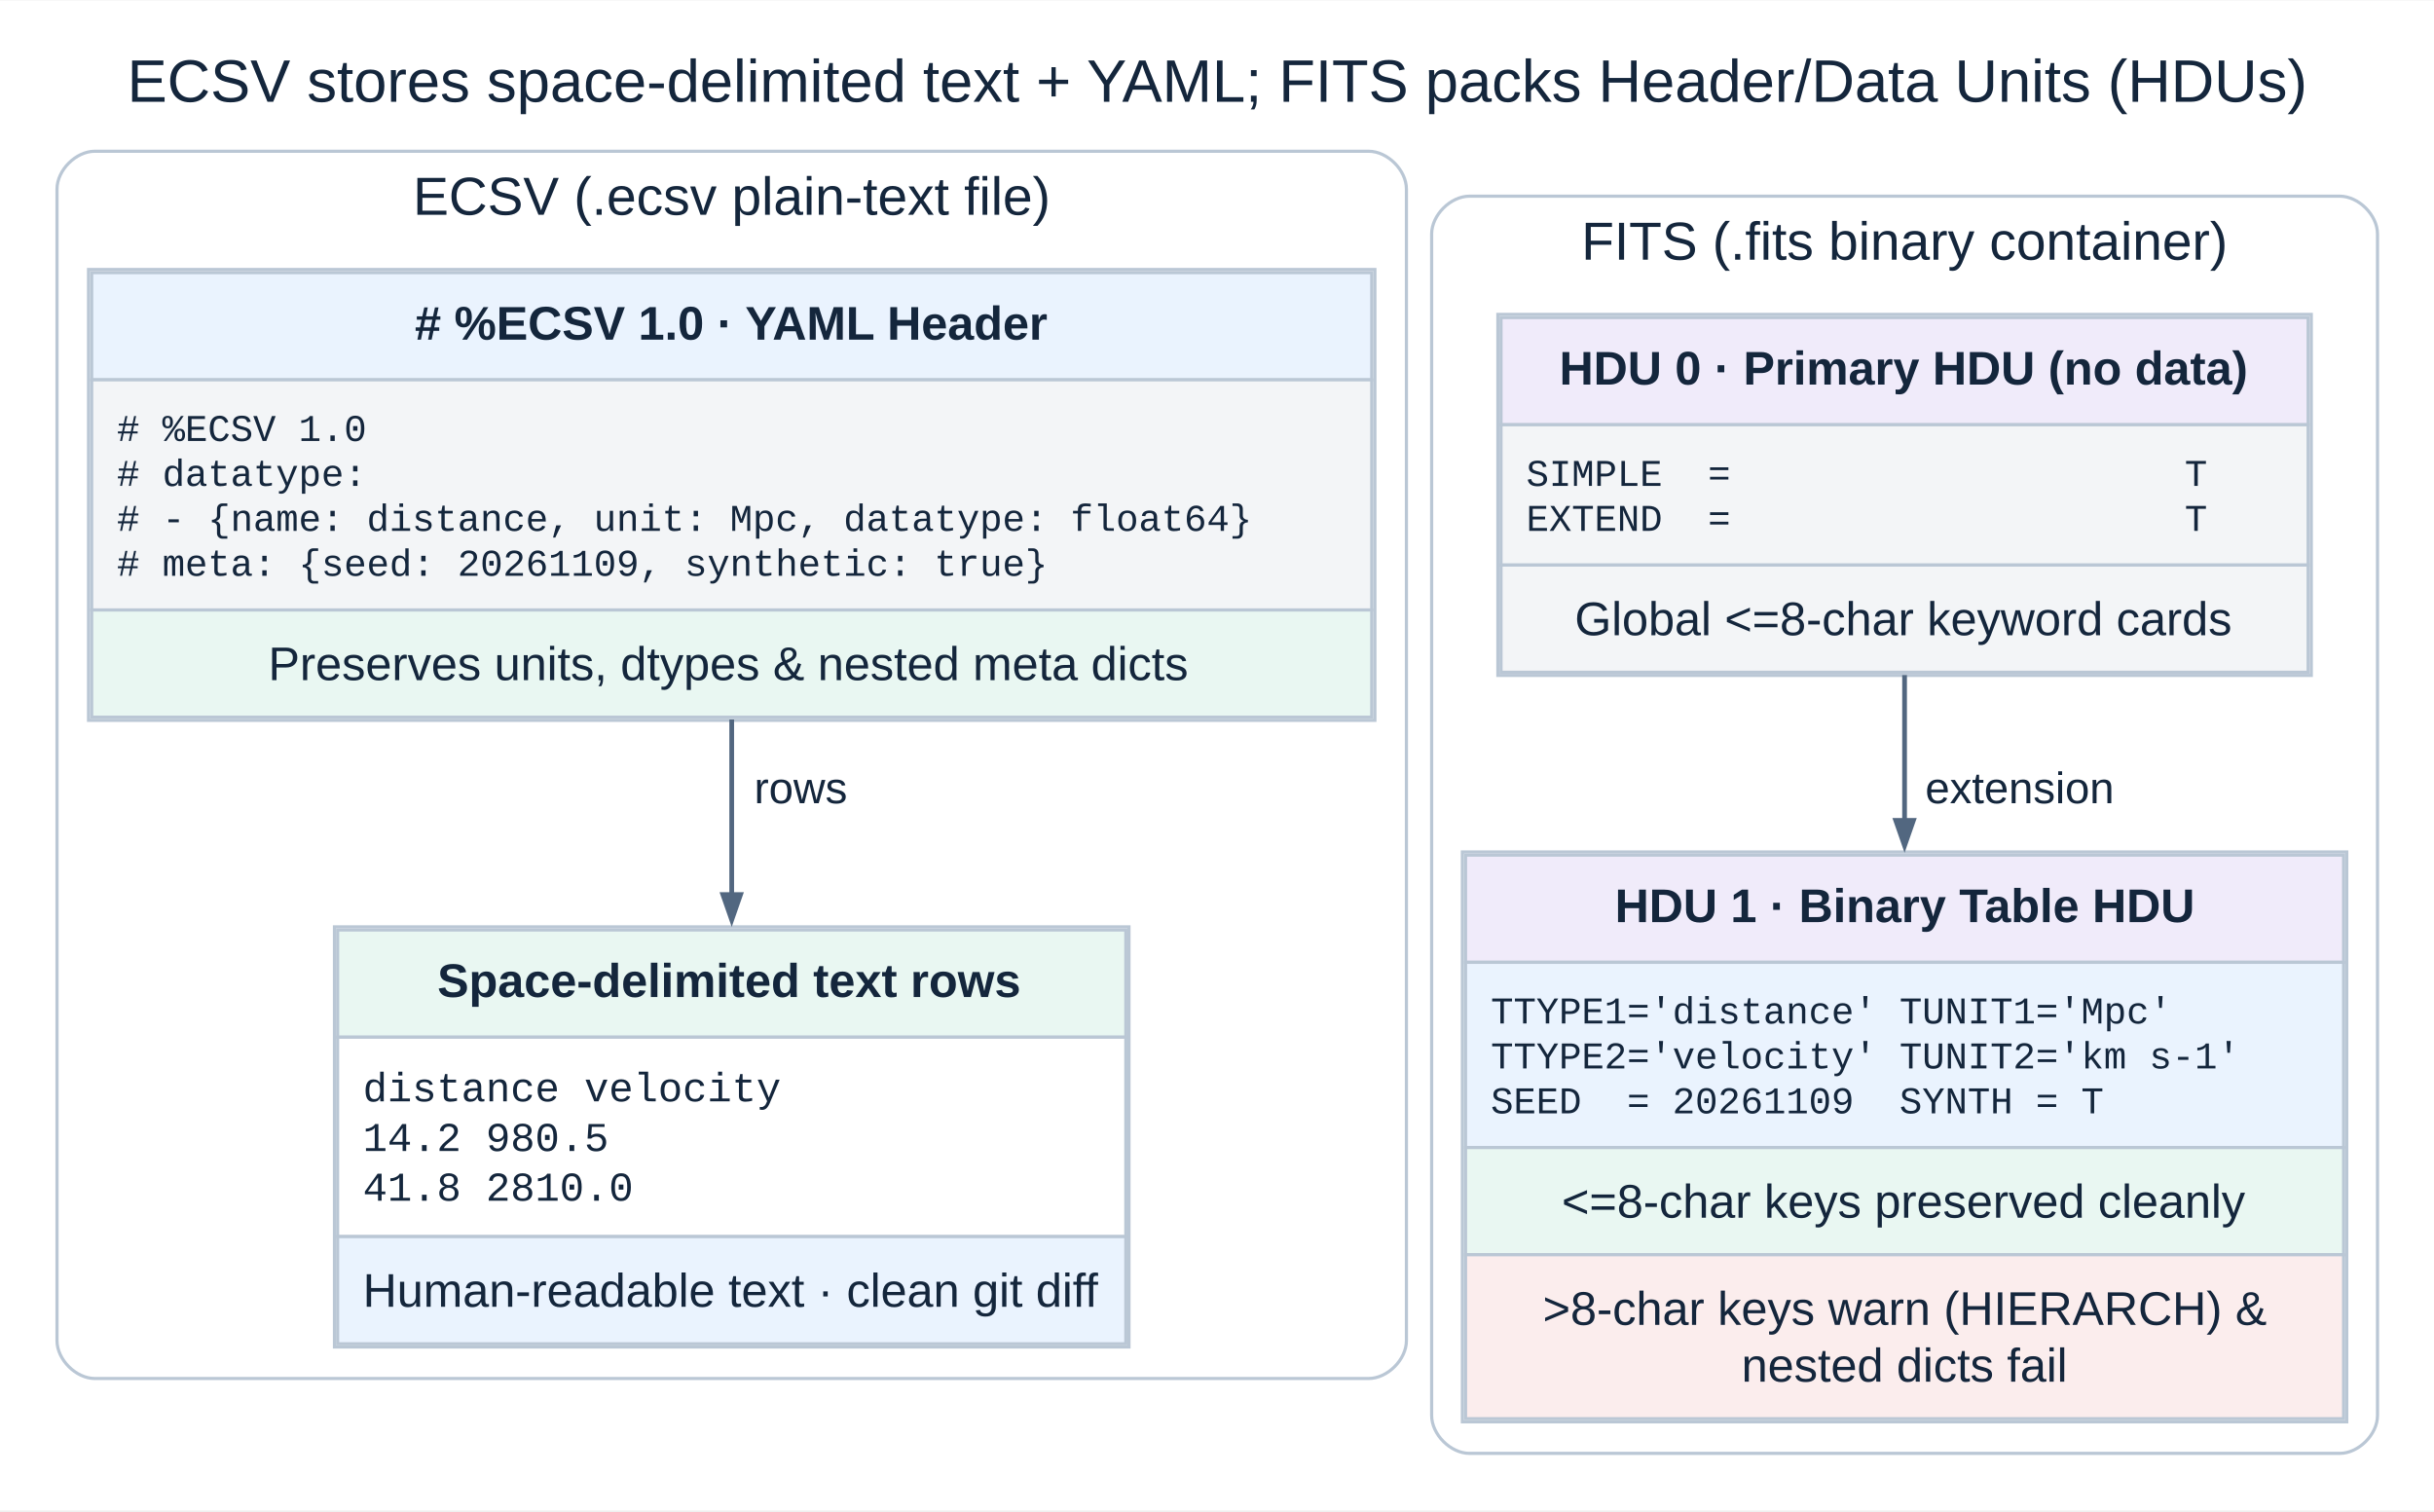
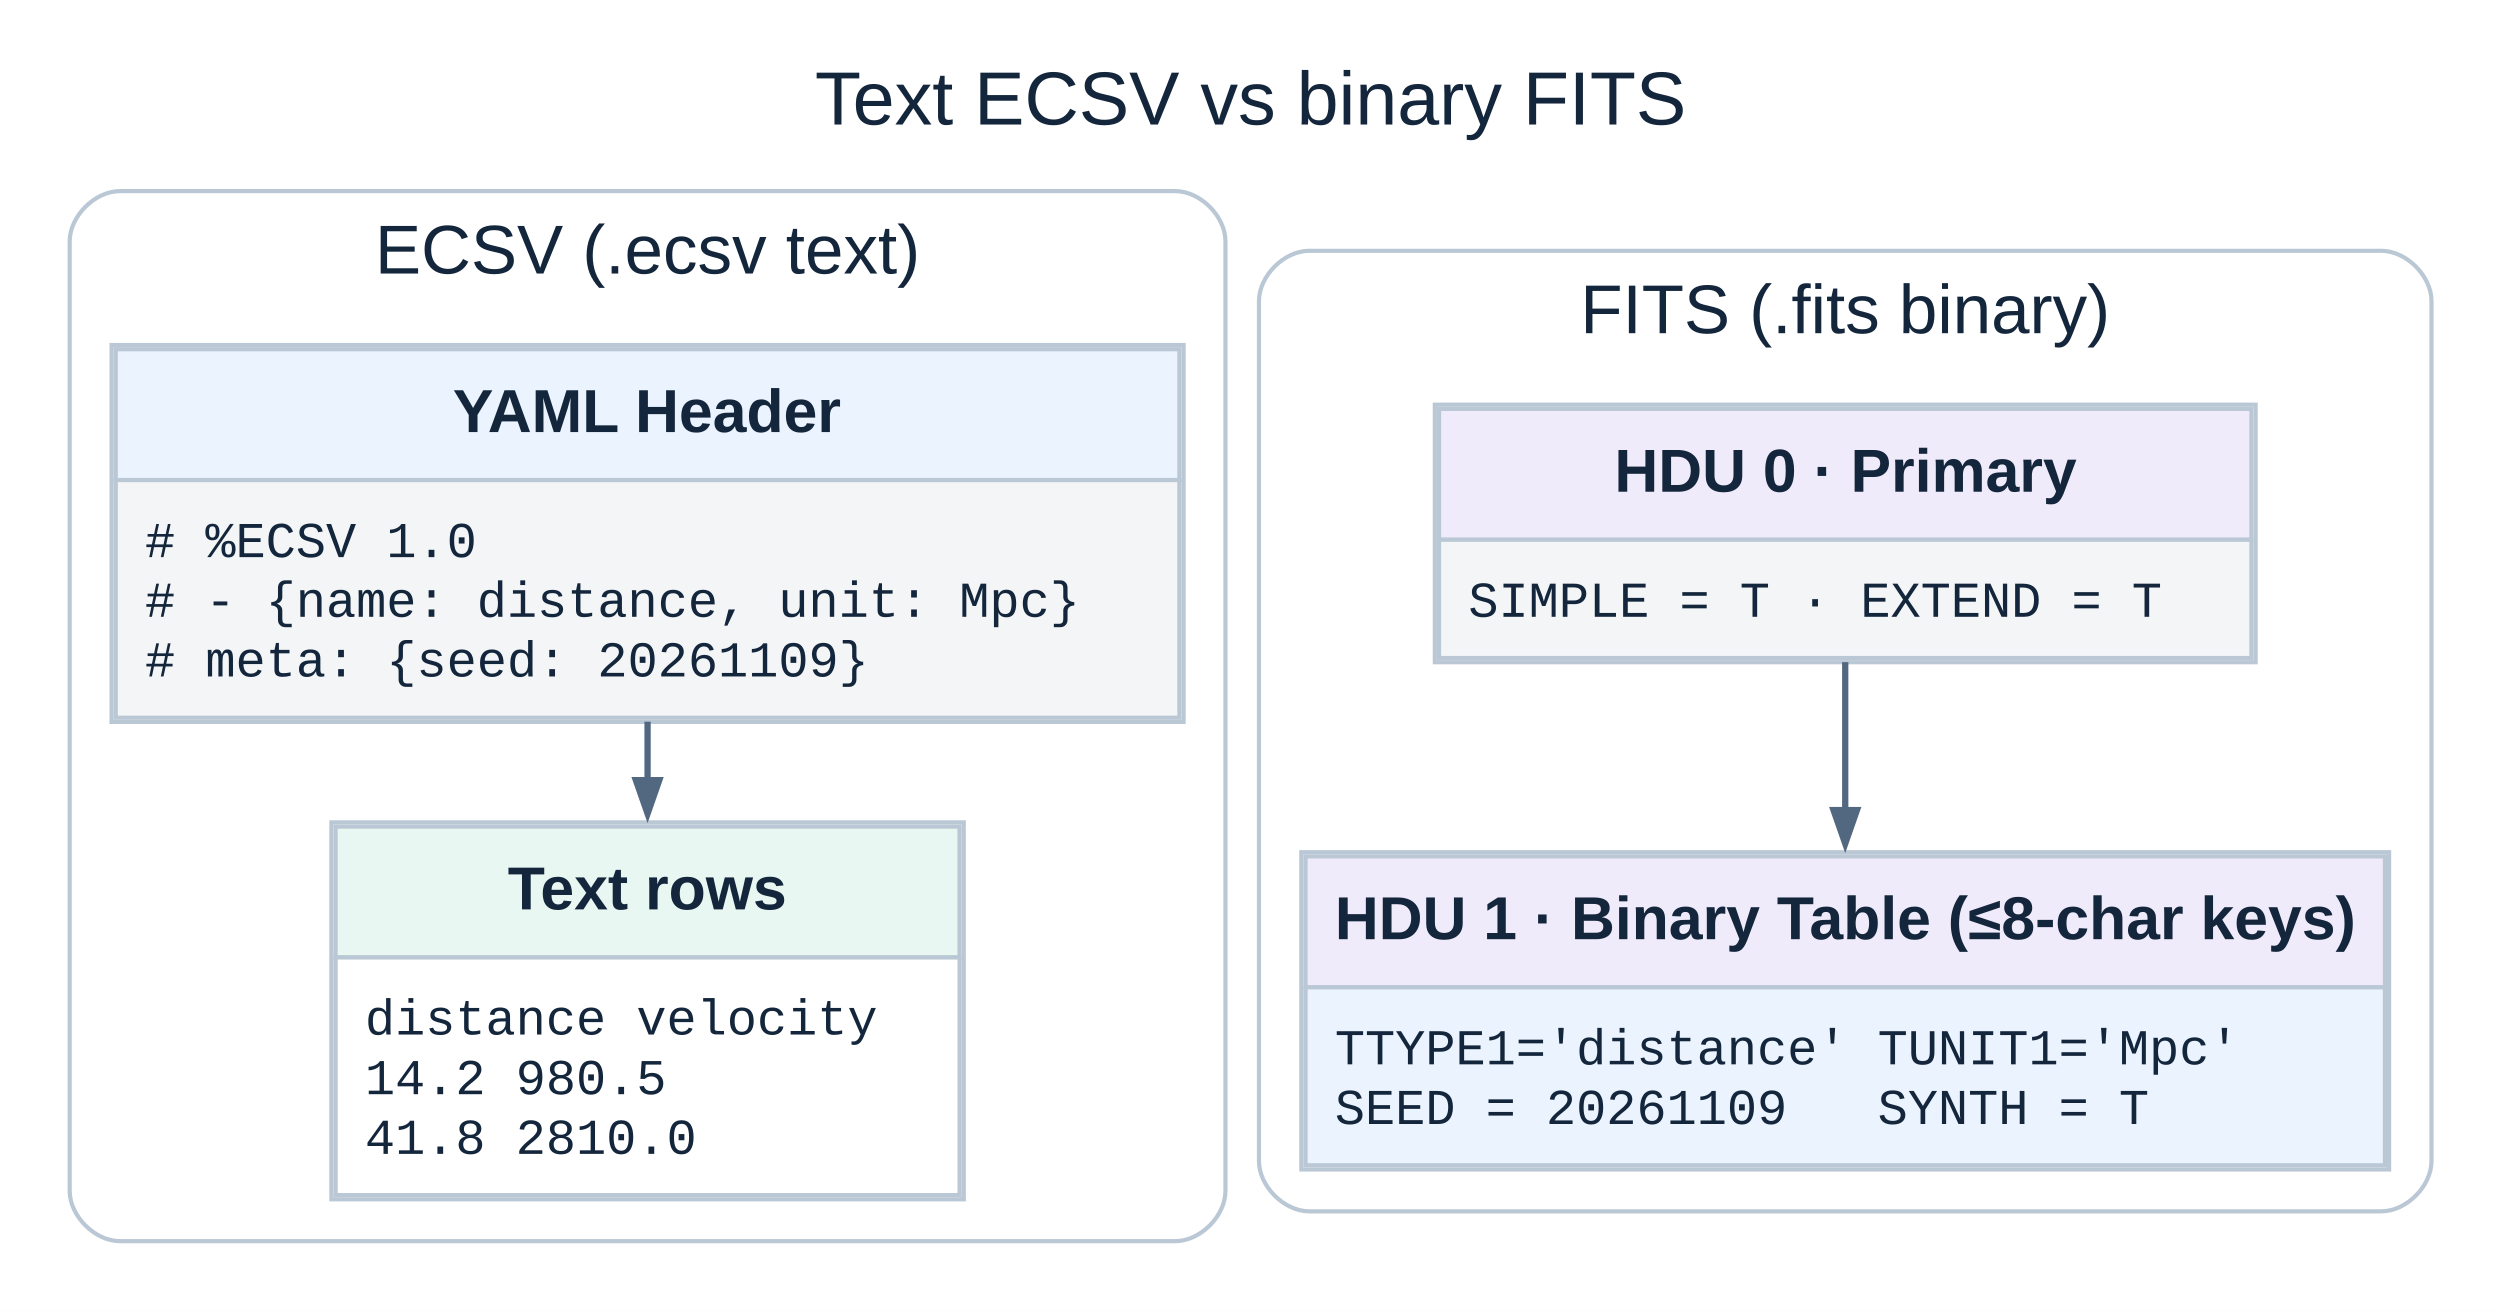
- <svg xmlns="http://www.w3.org/2000/svg" width="720" height="447" viewBox="0.00 0.00 772.00 479.00" role="img" aria-labelledby="fits-vs-ecsv-title fits-vs-ecsv-desc">
-   <g id="graph0" class="graph" transform="scale(1 1) rotate(0) translate(10.08 468.83)">
-     <polygon fill="white" stroke="none" points="-10.08,10.08 -10.08,-468.83 762.08,-468.83 762.08,10.08 -10.08,10.08" />
-     <text xml:space="preserve" text-anchor="middle" x="376" y="-436.7" font-family="Arial" font-size="19.00" fill="#14263c">ECSV stores space-delimited text + YAML; FITS packs Header/Data Units (HDUs)</text>
+ <svg xmlns="http://www.w3.org/2000/svg" width="597" height="313" viewBox="0.00 0.00 597.00 313.00" role="img" aria-labelledby="fits-vs-ecsv-title fits-vs-ecsv-desc">
+   <g id="graph0" class="graph" transform="scale(1 1) rotate(0) translate(8.64 304.39)">
+     <polygon fill="white" stroke="none" points="-8.64,8.64 -8.64,-304.39 588.64,-304.39 588.64,8.64 -8.64,8.64" />
+     <text xml:space="preserve" text-anchor="middle" x="290" y="-274.65" font-family="Arial" font-size="18.00" fill="#14263c">Text ECSV vs binary FITS</text>
    <g id="clust1" class="cluster">
-       <path fill="white" stroke="#bac7d5" d="M20,-31.75C20,-31.75 424,-31.75 424,-31.75 430,-31.75 436,-37.75 436,-43.75 436,-43.75 436,-409 436,-409 436,-415 430,-421 424,-421 424,-421 20,-421 20,-421 14,-421 8,-415 8,-409 8,-409 8,-43.75 8,-43.75 8,-37.75 14,-31.75 20,-31.75" />
-       <text xml:space="preserve" text-anchor="middle" x="222" y="-400.85" font-family="Arial" font-size="17.00" fill="#14263c">ECSV (.ecsv plain-text file)</text>
+       <path fill="white" stroke="#bac7d5" d="M20,-8C20,-8 272,-8 272,-8 278,-8 284,-14 284,-20 284,-20 284,-246.75 284,-246.75 284,-252.75 278,-258.75 272,-258.75 272,-258.75 20,-258.75 20,-258.75 14,-258.75 8,-252.75 8,-246.75 8,-246.75 8,-20 8,-20 8,-14 14,-8 20,-8" />
+       <text xml:space="preserve" text-anchor="middle" x="146" y="-239.07" font-family="Arial" font-size="16.50" fill="#14263c">ECSV (.ecsv text)</text>
    </g>
    <g id="clust2" class="cluster">
-       <path fill="white" stroke="#bac7d5" d="M456,-8C456,-8 732,-8 732,-8 738,-8 744,-14 744,-20 744,-20 744,-394.75 744,-394.75 744,-400.75 738,-406.75 732,-406.75 732,-406.75 456,-406.75 456,-406.75 450,-406.75 444,-400.75 444,-394.75 444,-394.75 444,-20 444,-20 444,-14 450,-8 456,-8" />
-       <text xml:space="preserve" text-anchor="middle" x="594" y="-386.6" font-family="Arial" font-size="17.00" fill="#14263c">FITS (.fits binary container)</text>
+       <path fill="white" stroke="#bac7d5" d="M304,-15.12C304,-15.12 560,-15.12 560,-15.12 566,-15.12 572,-21.12 572,-27.12 572,-27.12 572,-232.5 572,-232.5 572,-238.5 566,-244.5 560,-244.5 560,-244.5 304,-244.5 304,-244.5 298,-244.5 292,-238.5 292,-232.5 292,-232.5 292,-27.12 292,-27.12 292,-21.13 298,-15.12 304,-15.12" />
+       <text xml:space="preserve" text-anchor="middle" x="432" y="-224.82" font-family="Arial" font-size="16.50" fill="#14263c">FITS (.fits binary)</text>
    </g>
    <g id="node1" class="node">
-       <polygon fill="#eaf3fe" stroke="none" points="19,-348.5 19,-382.5 425,-382.5 425,-348.5 19,-348.5" />
-       <polygon fill="none" stroke="#bac7d5" points="19,-348.5 19,-382.5 425,-382.5 425,-348.5 19,-348.5" />
-       <text xml:space="preserve" text-anchor="start" x="121.5" y="-361.25" font-family="Arial" font-weight="bold" font-size="15.00" fill="#14263c"># %ECSV 1.0 · YAML Header</text>
-       <polygon fill="#f3f5f7" stroke="none" points="19,-275.5 19,-348.5 425,-348.5 425,-275.5 19,-275.5" />
-       <polygon fill="none" stroke="#bac7d5" points="19,-275.5 19,-348.5 425,-348.5 425,-275.5 19,-275.5" />
-       <text xml:space="preserve" text-anchor="start" x="27" y="-329.1" font-family="Courier New" font-size="12.00" fill="#14263c"># %ECSV 1.0</text>
-       <text xml:space="preserve" text-anchor="start" x="27" y="-314.85" font-family="Courier New" font-size="12.00" fill="#14263c"># datatype:</text>
-       <text xml:space="preserve" text-anchor="start" x="27" y="-300.6" font-family="Courier New" font-size="12.00" fill="#14263c"># - {name: distance, unit: Mpc, datatype: float64}  </text>
-       <text xml:space="preserve" text-anchor="start" x="27" y="-286.35" font-family="Courier New" font-size="12.00" fill="#14263c"># meta: {seed: 20261109, synthetic: true}  </text>
-       <polygon fill="#e9f7f2" stroke="none" points="19,-241.5 19,-275.5 425,-275.5 425,-241.5 19,-241.5" />
-       <polygon fill="none" stroke="#bac7d5" points="19,-241.5 19,-275.5 425,-275.5 425,-241.5 19,-241.5" />
-       <text xml:space="preserve" text-anchor="start" x="75" y="-253.25" font-family="Arial" font-size="15.00" fill="#14263c">Preserves units, dtypes &amp; nested meta dicts</text>
-       <polygon fill="none" stroke="#bac7d5" points="18,-240.5 18,-383.5 426,-383.5 426,-240.5 18,-240.5" />
+       <polygon fill="#eaf3fe" stroke="none" points="19,-189.75 19,-221 273,-221 273,-189.75 19,-189.75" />
+       <polygon fill="none" stroke="#bac7d5" points="19,-189.75 19,-221 273,-221 273,-189.75 19,-189.75" />
+       <text xml:space="preserve" text-anchor="start" x="99.5" y="-201.22" font-family="Arial" font-weight="bold" font-size="14.50" fill="#14263c">YAML Header</text>
+       <polygon fill="#f3f5f7" stroke="none" points="19,-133 19,-189.75 273,-189.75 273,-133 19,-133" />
+       <polygon fill="none" stroke="#bac7d5" points="19,-133 19,-189.75 273,-189.75 273,-133 19,-133" />
+       <text xml:space="preserve" text-anchor="start" x="26" y="-171.35" font-family="Courier New" font-size="12.00" fill="#14263c"># %ECSV 1.0</text>
+       <text xml:space="preserve" text-anchor="start" x="26" y="-157.1" font-family="Courier New" font-size="12.00" fill="#14263c"># - {name: distance, unit: Mpc} </text>
+       <text xml:space="preserve" text-anchor="start" x="26" y="-142.85" font-family="Courier New" font-size="12.00" fill="#14263c"># meta: {seed: 20261109} </text>
+       <polygon fill="none" stroke="#bac7d5" points="18,-132 18,-222 274,-222 274,-132 18,-132" />
    </g>
    <g id="node2" class="node">
-       <polygon fill="#e9f7f2" stroke="none" points="97,-140 97,-174 347,-174 347,-140 97,-140" />
-       <polygon fill="none" stroke="#bac7d5" points="97,-140 97,-174 347,-174 347,-140 97,-140" />
-       <text xml:space="preserve" text-anchor="start" x="128.62" y="-152.75" font-family="Arial" font-weight="bold" font-size="15.00" fill="#14263c">Space-delimited text rows</text>
-       <polygon fill="#ffffff" stroke="none" points="97,-76.75 97,-140 347,-140 347,-76.75 97,-76.75" />
-       <polygon fill="none" stroke="#bac7d5" points="97,-76.75 97,-140 347,-140 347,-76.75 97,-76.75" />
-       <text xml:space="preserve" text-anchor="start" x="105" y="-119.65" font-family="Courier New" font-size="13.00" fill="#14263c">distance velocity  </text>
-       <text xml:space="preserve" text-anchor="start" x="105" y="-103.9" font-family="Courier New" font-size="13.00" fill="#14263c">14.2 980.5  </text>
-       <text xml:space="preserve" text-anchor="start" x="105" y="-88.15" font-family="Courier New" font-size="13.00" fill="#14263c">41.8 2810.0  </text>
-       <polygon fill="#eaf3fe" stroke="none" points="97,-42.75 97,-76.75 347,-76.75 347,-42.75 97,-42.75" />
-       <polygon fill="none" stroke="#bac7d5" points="97,-42.75 97,-76.75 347,-76.75 347,-42.75 97,-42.75" />
-       <text xml:space="preserve" text-anchor="start" x="105" y="-54.5" font-family="Arial" font-size="15.00" fill="#14263c">Human-readable text · clean git diff</text>
-       <polygon fill="none" stroke="#bac7d5" points="96,-41.75 96,-175 348,-175 348,-41.75 96,-41.75" />
+       <polygon fill="#e9f7f2" stroke="none" points="71.5,-75.75 71.5,-107 220.5,-107 220.5,-75.75 71.5,-75.75" />
+       <polygon fill="none" stroke="#bac7d5" points="71.5,-75.75 71.5,-107 220.5,-107 220.5,-75.75 71.5,-75.75" />
+       <text xml:space="preserve" text-anchor="start" x="112.62" y="-87.22" font-family="Arial" font-weight="bold" font-size="14.50" fill="#14263c">Text rows</text>
+       <polygon fill="#ffffff" stroke="none" points="71.5,-19 71.5,-75.75 220.5,-75.75 220.5,-19 71.5,-19" />
+       <polygon fill="none" stroke="#bac7d5" points="71.5,-19 71.5,-75.75 220.5,-75.75 220.5,-19 71.5,-19" />
+       <text xml:space="preserve" text-anchor="start" x="78.5" y="-57.35" font-family="Courier New" font-size="12.00" fill="#14263c">distance velocity </text>
+       <text xml:space="preserve" text-anchor="start" x="78.5" y="-43.1" font-family="Courier New" font-size="12.00" fill="#14263c">14.2 980.5</text>
+       <text xml:space="preserve" text-anchor="start" x="78.5" y="-28.85" font-family="Courier New" font-size="12.00" fill="#14263c">41.8 2810.0</text>
+       <polygon fill="none" stroke="#bac7d5" points="70.5,-18 70.5,-108 221.5,-108 221.5,-18 70.5,-18" />
    </g>
    <g id="edge1" class="edge">
-       <path fill="none" stroke="#526780" stroke-width="1.5" d="M222,-240.76C222,-222.74 222,-203.27 222,-184.98" />
-       <polygon fill="#526780" stroke="#526780" stroke-width="1.5" points="224.8,-185.23 222,-177.23 219.2,-185.23 224.8,-185.23" />
-       <text xml:space="preserve" text-anchor="middle" x="240" y="-214.2" font-family="Arial" font-size="14.00" fill="#14263c">  rows</text>
+       <path fill="none" stroke="#526780" stroke-width="1.5" d="M146,-132.06C146,-127.45 146,-122.73 146,-118.03" />
+       <polygon fill="#526780" stroke="#526780" stroke-width="1.5" points="148.8,-118.09 146,-110.09 143.2,-118.09 148.8,-118.09" />
    </g>
    <g id="node3" class="node">
-       <polygon fill="#f0ebfa" stroke="none" points="466,-334.25 466,-368.25 722,-368.25 722,-334.25 466,-334.25" />
-       <polygon fill="none" stroke="#bac7d5" points="466,-334.25 466,-368.25 722,-368.25 722,-334.25 466,-334.25" />
-       <text xml:space="preserve" text-anchor="start" x="484.5" y="-347" font-family="Arial" font-weight="bold" font-size="15.00" fill="#14263c">HDU 0 · Primary HDU (no data)</text>
-       <polygon fill="#f3f5f7" stroke="none" points="466,-289.75 466,-334.25 722,-334.25 722,-289.75 466,-289.75" />
-       <polygon fill="none" stroke="#bac7d5" points="466,-289.75 466,-334.25 722,-334.25 722,-289.75 466,-289.75" />
-       <text xml:space="preserve" text-anchor="start" x="474" y="-314.85" font-family="Courier New" font-size="12.00" fill="#14263c">SIMPLE  =                    T  </text>
-       <text xml:space="preserve" text-anchor="start" x="474" y="-300.6" font-family="Courier New" font-size="12.00" fill="#14263c">EXTEND  =                    T  </text>
-       <polygon fill="#f3f5f7" stroke="none" points="466,-255.75 466,-289.75 722,-289.75 722,-255.75 466,-255.75" />
-       <polygon fill="none" stroke="#bac7d5" points="466,-255.75 466,-289.75 722,-289.75 722,-255.75 466,-255.75" />
-       <text xml:space="preserve" text-anchor="start" x="489.38" y="-267.5" font-family="Arial" font-size="15.00" fill="#14263c">Global &lt;=8-char keyword cards</text>
-       <polygon fill="none" stroke="#bac7d5" points="465,-254.75 465,-369.25 723,-369.25 723,-254.75 465,-254.75" />
+       <polygon fill="#f0ebfa" stroke="none" points="335,-175.5 335,-206.75 529,-206.75 529,-175.5 335,-175.5" />
+       <polygon fill="none" stroke="#bac7d5" points="335,-175.5 335,-206.75 529,-206.75 529,-175.5 335,-175.5" />
+       <text xml:space="preserve" text-anchor="start" x="376.88" y="-186.97" font-family="Arial" font-weight="bold" font-size="14.50" fill="#14263c">HDU 0 · Primary</text>
+       <polygon fill="#f3f5f7" stroke="none" points="335,-147.25 335,-175.5 529,-175.5 529,-147.25 335,-147.25" />
+       <polygon fill="none" stroke="#bac7d5" points="335,-147.25 335,-175.5 529,-175.5 529,-147.25 335,-147.25" />
+       <text xml:space="preserve" text-anchor="start" x="342" y="-157.1" font-family="Courier New" font-size="12.00" fill="#14263c">SIMPLE = T · EXTEND = T </text>
+       <polygon fill="none" stroke="#bac7d5" points="334,-146.25 334,-207.75 530,-207.75 530,-146.25 334,-146.25" />
    </g>
    <g id="node4" class="node">
-       <polygon fill="#f0ebfa" stroke="none" points="454.75,-163.75 454.75,-197.75 733.25,-197.75 733.25,-163.75 454.75,-163.75" />
-       <polygon fill="none" stroke="#bac7d5" points="454.75,-163.75 454.75,-197.75 733.25,-197.75 733.25,-163.75 454.75,-163.75" />
-       <text xml:space="preserve" text-anchor="start" x="502.12" y="-176.5" font-family="Arial" font-weight="bold" font-size="15.00" fill="#14263c">HDU 1 · Binary Table HDU</text>
-       <polygon fill="#eaf3fe" stroke="none" points="454.75,-105 454.75,-163.75 733.25,-163.75 733.25,-105 454.75,-105" />
-       <polygon fill="none" stroke="#bac7d5" points="454.75,-105 454.75,-163.75 733.25,-163.75 733.25,-105 454.75,-105" />
-       <text xml:space="preserve" text-anchor="start" x="462.75" y="-144.35" font-family="Courier New" font-size="12.00" fill="#14263c">TTYPE1='distance' TUNIT1='Mpc'  </text>
-       <text xml:space="preserve" text-anchor="start" x="462.75" y="-130.1" font-family="Courier New" font-size="12.00" fill="#14263c">TTYPE2='velocity' TUNIT2='km s-1'  </text>
-       <text xml:space="preserve" text-anchor="start" x="462.75" y="-115.85" font-family="Courier New" font-size="12.00" fill="#14263c">SEED  = 20261109  SYNTH = T  </text>
-       <polygon fill="#e9f7f2" stroke="none" points="454.75,-71 454.75,-105 733.25,-105 733.25,-71 454.75,-71" />
-       <polygon fill="none" stroke="#bac7d5" points="454.75,-71 454.75,-105 733.25,-105 733.25,-71 454.75,-71" />
-       <text xml:space="preserve" text-anchor="start" x="485.25" y="-82.75" font-family="Arial" font-size="15.00" fill="#14263c">&lt;=8-char keys preserved cleanly</text>
-       <polygon fill="#fbeded" stroke="none" points="454.75,-19 454.75,-71 733.25,-71 733.25,-19 454.75,-19" />
-       <polygon fill="none" stroke="#bac7d5" points="454.75,-19 454.75,-71 733.25,-71 733.25,-19 454.75,-19" />
-       <text xml:space="preserve" text-anchor="start" x="479.25" y="-48.75" font-family="Arial" font-size="15.00" fill="#14263c">&gt;8-char keys warn (HIERARCH) &amp;</text>
-       <text xml:space="preserve" text-anchor="start" x="542.25" y="-30.75" font-family="Arial" font-size="15.00" fill="#14263c">nested dicts fail</text>
-       <polygon fill="none" stroke="#bac7d5" points="453.75,-18 453.75,-198.75 734.25,-198.75 734.25,-18 453.75,-18" />
+       <polygon fill="#f0ebfa" stroke="none" points="303.12,-68.62 303.12,-99.88 560.88,-99.88 560.88,-68.62 303.12,-68.62" />
+       <polygon fill="none" stroke="#bac7d5" points="303.12,-68.62 303.12,-99.88 560.88,-99.88 560.88,-68.62 303.12,-68.62" />
+       <text xml:space="preserve" text-anchor="start" x="310.12" y="-80.1" font-family="Arial" font-weight="bold" font-size="14.50" fill="#14263c">HDU 1 · Binary Table (≤8-char keys)</text>
+       <polygon fill="#eaf3fe" stroke="none" points="303.12,-26.12 303.12,-68.62 560.88,-68.62 560.88,-26.12 303.12,-26.12" />
+       <polygon fill="none" stroke="#bac7d5" points="303.12,-26.12 303.12,-68.62 560.88,-68.62 560.88,-26.12 303.12,-26.12" />
+       <text xml:space="preserve" text-anchor="start" x="310.12" y="-50.23" font-family="Courier New" font-size="12.00" fill="#14263c">TTYPE1='distance' TUNIT1='Mpc' </text>
+       <text xml:space="preserve" text-anchor="start" x="310.12" y="-35.98" font-family="Courier New" font-size="12.00" fill="#14263c">SEED = 20261109   SYNTH = T </text>
+       <polygon fill="none" stroke="#bac7d5" points="302.12,-25.12 302.12,-100.88 561.88,-100.88 561.88,-25.12 302.12,-25.12" />
    </g>
    <g id="edge2" class="edge">
-       <path fill="none" stroke="#526780" stroke-width="1.5" d="M594,-254.84C594,-240.36 594,-224.35 594,-208.4" />
-       <polygon fill="#526780" stroke="#526780" stroke-width="1.5" points="596.8,-208.76 594,-200.76 591.2,-208.76 596.8,-208.76" />
-       <text xml:space="preserve" text-anchor="middle" x="626.62" y="-214.2" font-family="Arial" font-size="14.00" fill="#14263c">  extension</text>
+       <path fill="none" stroke="#526780" stroke-width="1.5" d="M432,-146.28C432,-135.34 432,-122.68 432,-110.61" />
+       <polygon fill="#526780" stroke="#526780" stroke-width="1.5" points="434.8,-110.94 432,-102.94 429.2,-110.94 434.8,-110.94" />
    </g>
  </g>
</svg>
